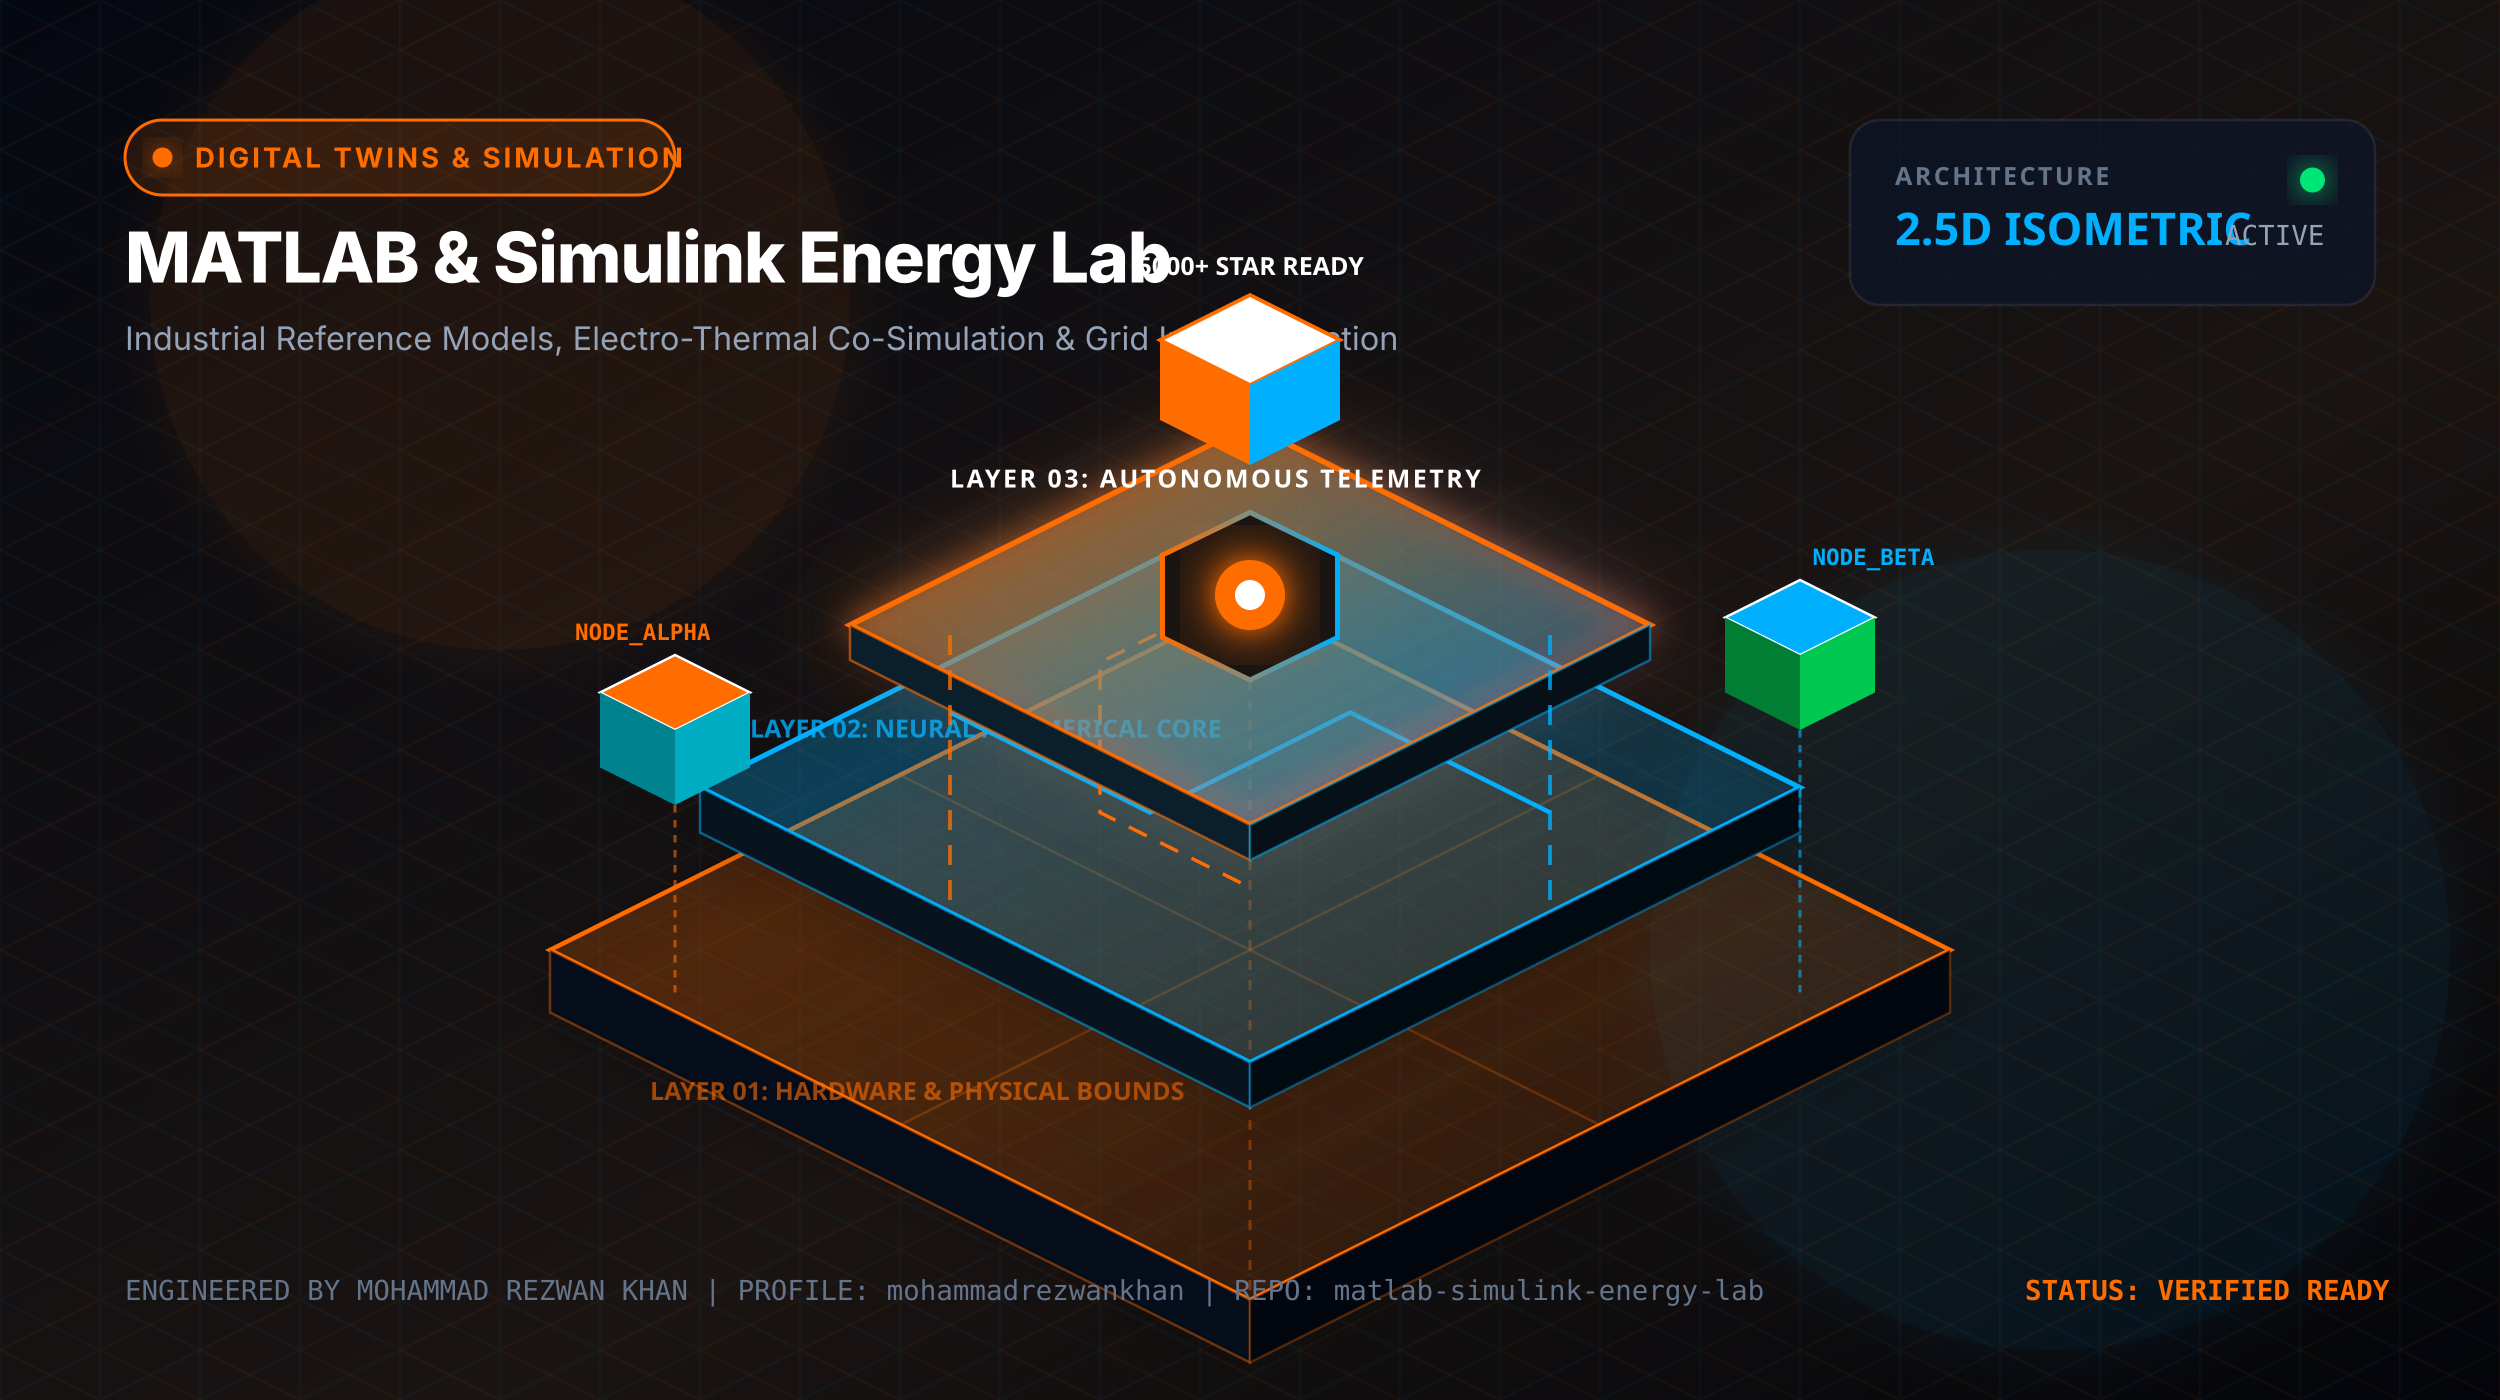
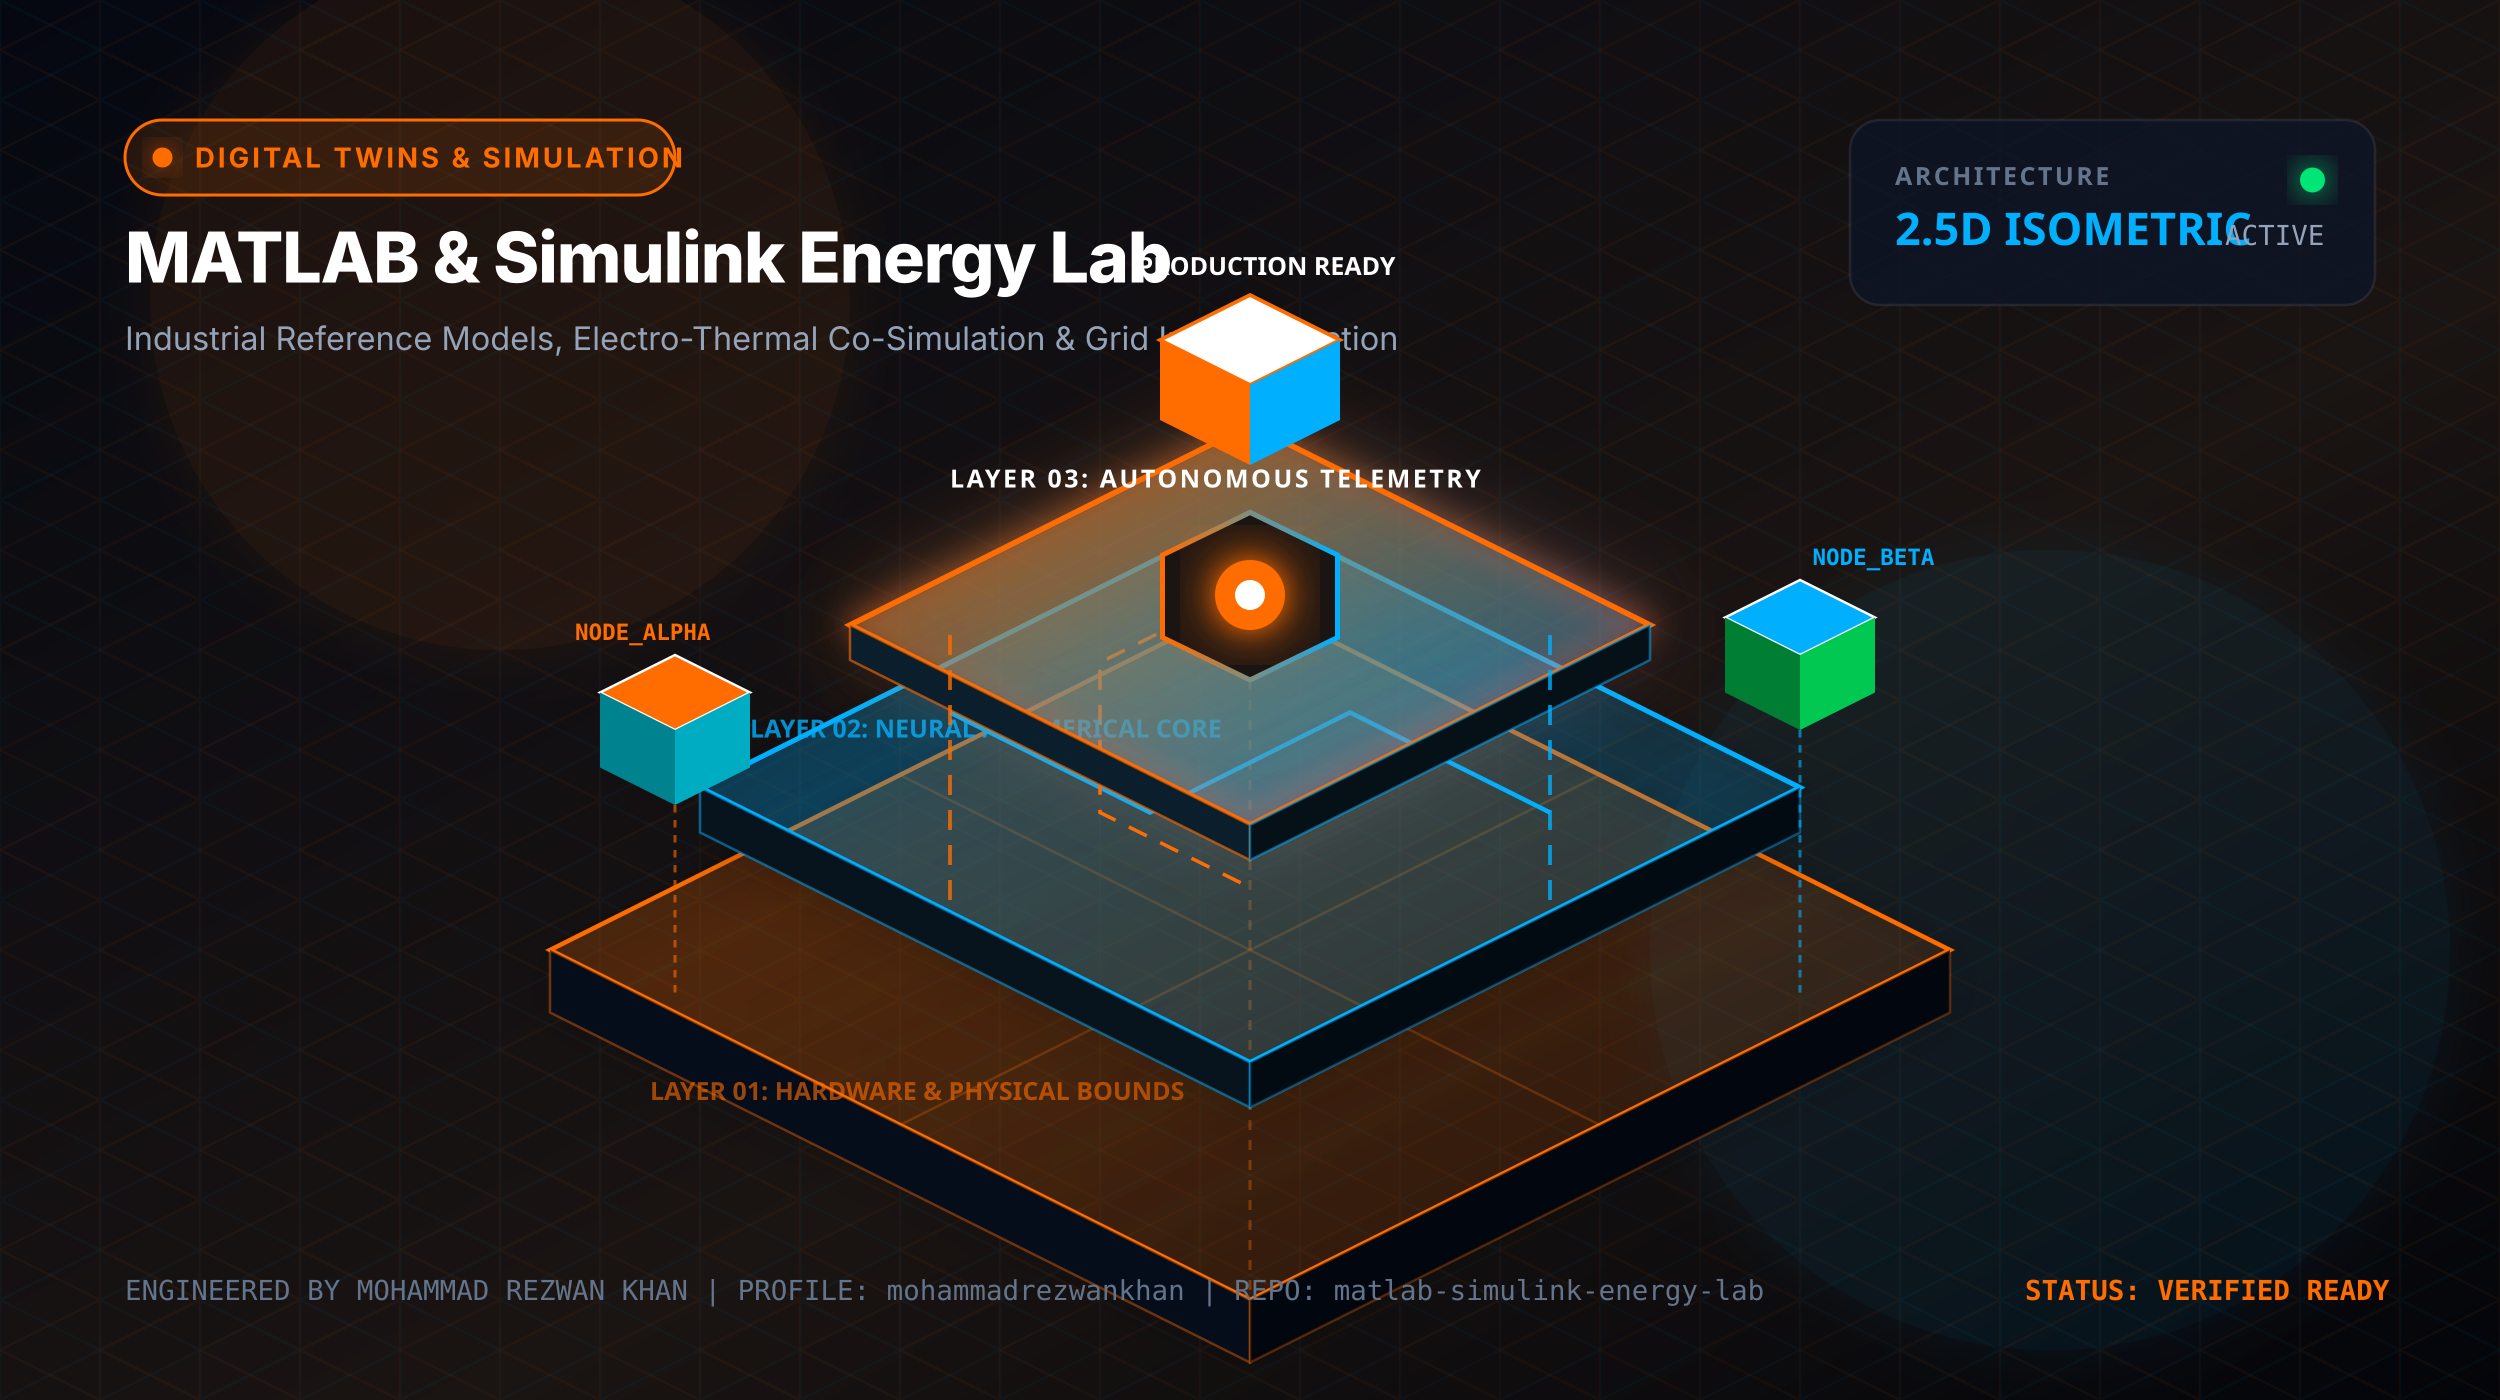
<svg xmlns="http://www.w3.org/2000/svg" viewBox="0 0 1000 560" width="100%" height="100%">
  <defs>
    <linearGradient id="bgGrad" x1="0%" y1="0%" x2="100%" y2="100%">
      <stop offset="0%" stop-color="#050811" />
      <stop offset="60%" stop-color="#1A1412" />
      <stop offset="100%" stop-color="#03050a" />
    </linearGradient>
    <linearGradient id="primaryGrad" x1="0%" y1="0%" x2="100%" y2="0%">
      <stop offset="0%" stop-color="#FF6D00" />
      <stop offset="100%" stop-color="#00B0FF" />
    </linearGradient>
    <linearGradient id="tier1Grad" x1="0%" y1="0%" x2="100%" y2="100%">
      <stop offset="0%" stop-color="#FF6D00" stop-opacity="0.25" />
      <stop offset="100%" stop-color="#FF6D00" stop-opacity="0.05" />
    </linearGradient>
    <linearGradient id="tier2Grad" x1="0%" y1="0%" x2="100%" y2="100%">
      <stop offset="0%" stop-color="#00B0FF" stop-opacity="0.30" />
      <stop offset="100%" stop-color="#00B0FF" stop-opacity="0.08" />
    </linearGradient>
    <linearGradient id="tier3Grad" x1="0%" y1="0%" x2="100%" y2="100%">
      <stop offset="0%" stop-color="#FF6D00" stop-opacity="0.45" />
      <stop offset="100%" stop-color="#00B0FF" stop-opacity="0.15" />
    </linearGradient>
    <filter id="ambientGlow" x="-30%" y="-30%" width="160%" height="160%">
      <feGaussianBlur stdDeviation="12" result="blur" />
      <feComposite in="SourceGraphic" in2="blur" operator="over" />
    </filter>
    <filter id="intenseGlow" x="-50%" y="-50%" width="200%" height="200%">
      <feGaussianBlur stdDeviation="6" result="blur1" />
      <feGaussianBlur stdDeviation="18" result="blur2" />
      <feMerge>
        <feMergeNode in="blur2" />
        <feMergeNode in="blur1" />
        <feMergeNode in="SourceGraphic" />
      </feMerge>
    </filter>
    <filter id="dropShadow" x="-20%" y="-20%" width="140%" height="140%">
      <feDropShadow dx="0" dy="16" stdDeviation="14" flood-color="#000000" flood-opacity="0.75" />
    </filter>
    <pattern id="isoGrid" width="40" height="40" patternUnits="userSpaceOnUse">
      <path d="M 40 0 L 0 20 L 40 40 Z" fill="none" stroke="#FF6D00" stroke-opacity="0.05" stroke-width="1" />
      <path d="M 0 0 L 40 20 L 0 40 Z" fill="none" stroke="#00B0FF" stroke-opacity="0.04" stroke-width="1" />
    </pattern>
  </defs>
  <style>
    @keyframes float1 {
      0%, 100% { transform: translateY(0px) rotate(0deg); }
      50% { transform: translateY(-12px) rotate(0.5deg); }
    }
    @keyframes float2 {
      0%, 100% { transform: translateY(0px); }
      50% { transform: translateY(-16px); }
    }
    @keyframes pulseGlow {
      0%, 100% { opacity: 0.45; filter: drop-shadow(0 0 4px #FF6D00); }
      50% { opacity: 0.95; filter: drop-shadow(0 0 16px #FF6D00); }
    }
    @keyframes streamFlow {
      0% { stroke-dashoffset: 120; }
      100% { stroke-dashoffset: 0; }
    }
    .floating-tier { animation: float1 7s ease-in-out infinite; }
    .floating-node { animation: float2 5s ease-in-out infinite; }
    .pulsing-circuit { animation: pulseGlow 3.5s ease-in-out infinite; }
    .data-stream { stroke-dasharray: 8 6; animation: streamFlow 2.5s linear infinite; }
  </style>
  <rect width="1000" height="560" fill="url(#bgGrad)" />
  <rect width="1000" height="560" fill="url(#isoGrid)" />
  <circle cx="200" cy="120" r="140" fill="#FF6D00" opacity="0.08" filter="url(#ambientGlow)" />
  <circle cx="820" cy="380" r="160" fill="#00B0FF" opacity="0.07" filter="url(#ambientGlow)" />
  <g transform="translate(50, 48)">
    <rect x="0" y="0" width="220" height="30" rx="15" fill="#FF6D00" fill-opacity="0.12" stroke="#FF6D00" stroke-width="1.2" />
    <circle cx="15" cy="15" r="4" fill="#FF6D00" filter="url(#intenseGlow)" />
    <text x="28" y="19" fill="#FF6D00" font-family="system-ui, -apple-system, sans-serif" font-size="11" font-weight="700" letter-spacing="1.2">DIGITAL TWINS &amp; SIMULATION</text>
    <text x="0" y="65" fill="#FFFFFF" font-family="system-ui, -apple-system, sans-serif" font-size="28" font-weight="800" letter-spacing="-0.5">MATLAB &amp; Simulink Energy Lab</text>
    <text x="0" y="92" fill="#94A3B8" font-family="system-ui, -apple-system, sans-serif" font-size="13" font-weight="400">Industrial Reference Models, Electro-Thermal Co-Simulation &amp; Grid Interconnection</text>
  </g>
  <g transform="translate(740, 48)">
    <rect x="0" y="0" width="210" height="74" rx="12" fill="#0D1527" fill-opacity="0.75" stroke="rgba(255,255,255,0.08)" stroke-width="1" />
    <text x="18" y="26" fill="#64748B" font-family="system-ui, sans-serif" font-size="10" font-weight="600" letter-spacing="1">ARCHITECTURE</text>
    <text x="18" y="50" fill="#00B0FF" font-family="system-ui, sans-serif" font-size="18" font-weight="700">2.5D ISOMETRIC</text>
    <circle cx="185" cy="24" r="5" fill="#00E676" filter="url(#intenseGlow)" />
    <text x="150" y="50" fill="#94A3B8" font-family="monospace" font-size="11">ACTIVE</text>
  </g>
  <g transform="translate(500, 340)">
    <g class="floating-tier" style="animation-delay: 0s;">
      <polygon points="0,-100 280,40 0,180 -280,40" fill="url(#tier1Grad)" stroke="#FF6D00" stroke-width="1.8" filter="url(#dropShadow)" />
      <polygon points="-280,40 0,180 0,205 -280,65" fill="#050C1A" stroke="#FF6D00" stroke-opacity="0.4" stroke-width="1" />
      <polygon points="0,180 280,40 280,65 0,205" fill="#02060E" stroke="#FF6D00" stroke-opacity="0.3" stroke-width="1" />
      <line x1="-140" y1="-30" x2="140" y2="110" stroke="#FF6D00" stroke-opacity="0.25" stroke-width="1" />
      <line x1="140" y1="-30" x2="-140" y2="110" stroke="#FF6D00" stroke-opacity="0.25" stroke-width="1" />
      <line x1="0" y1="-100" x2="0" y2="180" stroke="#FF6D00" stroke-opacity="0.35" stroke-width="1.2" stroke-dasharray="4 4" />
      <text x="-240" y="100" fill="#FF6D00" opacity="0.6" font-family="system-ui, sans-serif" font-size="10" font-weight="700">LAYER 01: HARDWARE &amp; PHYSICAL BOUNDS</text>
    </g>
    <g class="floating-tier" style="animation-delay: -1.8s; transform: translateY(-55px);">
      <polygon points="0,-80 220,30 0,140 -220,30" fill="url(#tier2Grad)" stroke="#00B0FF" stroke-width="2" filter="url(#dropShadow)" />
      <polygon points="-220,30 0,140 0,158 -220,48" fill="#07141E" stroke="#00B0FF" stroke-opacity="0.5" stroke-width="1" />
      <polygon points="0,140 220,30 220,48 0,158" fill="#030B12" stroke="#00B0FF" stroke-opacity="0.4" stroke-width="1" />
      <polyline points="-120,0 -40,40 40,0 120,40" fill="none" stroke="#00B0FF" stroke-width="1.8" class="pulsing-circuit" />
      <polyline points="0,-50 -60,-20 -60,40 0,70" fill="none" stroke="#FF6D00" stroke-width="1.4" class="data-stream" />
      <text x="-200" y="10" fill="#00B0FF" opacity="0.8" font-family="system-ui, sans-serif" font-size="10" font-weight="700">LAYER 02: NEURAL / NUMERICAL CORE</text>
    </g>
    <g class="floating-tier" style="animation-delay: -3.6s; transform: translateY(-110px);">
      <polygon points="0,-60 160,20 0,100 -160,20" fill="url(#tier3Grad)" stroke="#FF6D00" stroke-width="2.2" filter="url(#intenseGlow)" />
      <polygon points="-160,20 0,100 0,114 -160,34" fill="#0A1E2B" stroke="#FF6D00" stroke-opacity="0.6" stroke-width="1" />
      <polygon points="0,100 160,20 160,34 0,114" fill="#051017" stroke="#00B0FF" stroke-opacity="0.5" stroke-width="1" />
      <polygon points="0,-25 35,-8 35,25 0,42 -35,25 -35,-8" fill="#1A1412" stroke="url(#primaryGrad)" stroke-width="2" />
      <circle cx="0" cy="8" r="14" fill="#FF6D00" filter="url(#intenseGlow)" class="pulsing-circuit" />
      <circle cx="0" cy="8" r="6" fill="#FFFFFF" />
      <text x="-120" y="-35" fill="#FFFFFF" font-family="system-ui, sans-serif" font-size="10" font-weight="800" letter-spacing="1">LAYER 03: AUTONOMOUS TELEMETRY</text>
    </g>
    <g class="floating-node" style="animation-delay: -0.5s; transform: translate(-230px, -60px);">
      <polygon points="0,-18 30,-3 0,12 -30,-3" fill="#FF6D00" stroke="#FFFFFF" stroke-width="1" />
      <polygon points="-30,-3 0,12 0,42 -30,27" fill="#00838F" />
      <polygon points="0,12 30,-3 30,27 0,42" fill="#00ACC1" />
      <line x1="0" y1="42" x2="0" y2="120" stroke="#FF6D00" stroke-width="1.2" stroke-dasharray="3 3" opacity="0.6" />
      <text x="-40" y="-24" fill="#FF6D00" font-family="monospace" font-size="9" font-weight="700">NODE_ALPHA</text>
    </g>
    <g class="floating-node" style="animation-delay: -2.3s; transform: translate(220px, -90px);">
      <polygon points="0,-18 30,-3 0,12 -30,-3" fill="#00B0FF" stroke="#FFFFFF" stroke-width="1" />
      <polygon points="-30,-3 0,12 0,42 -30,27" fill="#007E33" />
      <polygon points="0,12 30,-3 30,27 0,42" fill="#00C851" />
      <line x1="0" y1="42" x2="0" y2="150" stroke="#00B0FF" stroke-width="1.2" stroke-dasharray="3 3" opacity="0.6" />
      <text x="5" y="-24" fill="#00B0FF" font-family="monospace" font-size="9" font-weight="700">NODE_BETA</text>
    </g>
    <g class="floating-node" style="animation-delay: -3.8s; transform: translate(0px, -200px);">
      <polygon points="0,-22 36,-4 0,14 -36,-4" fill="#FFFFFF" stroke="#FF6D00" stroke-width="1.5" />
      <polygon points="-36,-4 0,14 0,46 -36,28" fill="#FF6D00" />
      <polygon points="0,14 36,-4 36,28 0,46" fill="#00B0FF" />
      <line x1="0" y1="46" x2="0" y2="90" stroke="url(#primaryGrad)" stroke-width="2" class="pulsing-circuit" />
-       <text x="-45" y="-30" fill="#FFFFFF" font-family="system-ui, sans-serif" font-size="10" font-weight="800">5000+ STAR READY</text>
+       <text x="-45" y="-30" fill="#FFFFFF" font-family="system-ui, sans-serif" font-size="10" font-weight="800">PRODUCTION READY</text>
    </g>
    <line x1="-120" y1="20" x2="-120" y2="-90" stroke="#FF6D00" stroke-width="1.5" class="data-stream" opacity="0.8" />
    <line x1="120" y1="20" x2="120" y2="-90" stroke="#00B0FF" stroke-width="1.5" class="data-stream" opacity="0.8" />
  </g>
  <g transform="translate(50, 520)">
    <text x="0" y="0" fill="#64748B" font-family="monospace" font-size="11">ENGINEERED BY MOHAMMAD REZWAN KHAN | PROFILE: mohammadrezwankhan | REPO: matlab-simulink-energy-lab</text>
    <text x="760" y="0" fill="#FF6D00" font-family="monospace" font-size="11" font-weight="700">STATUS: VERIFIED READY</text>
  </g>
</svg>
